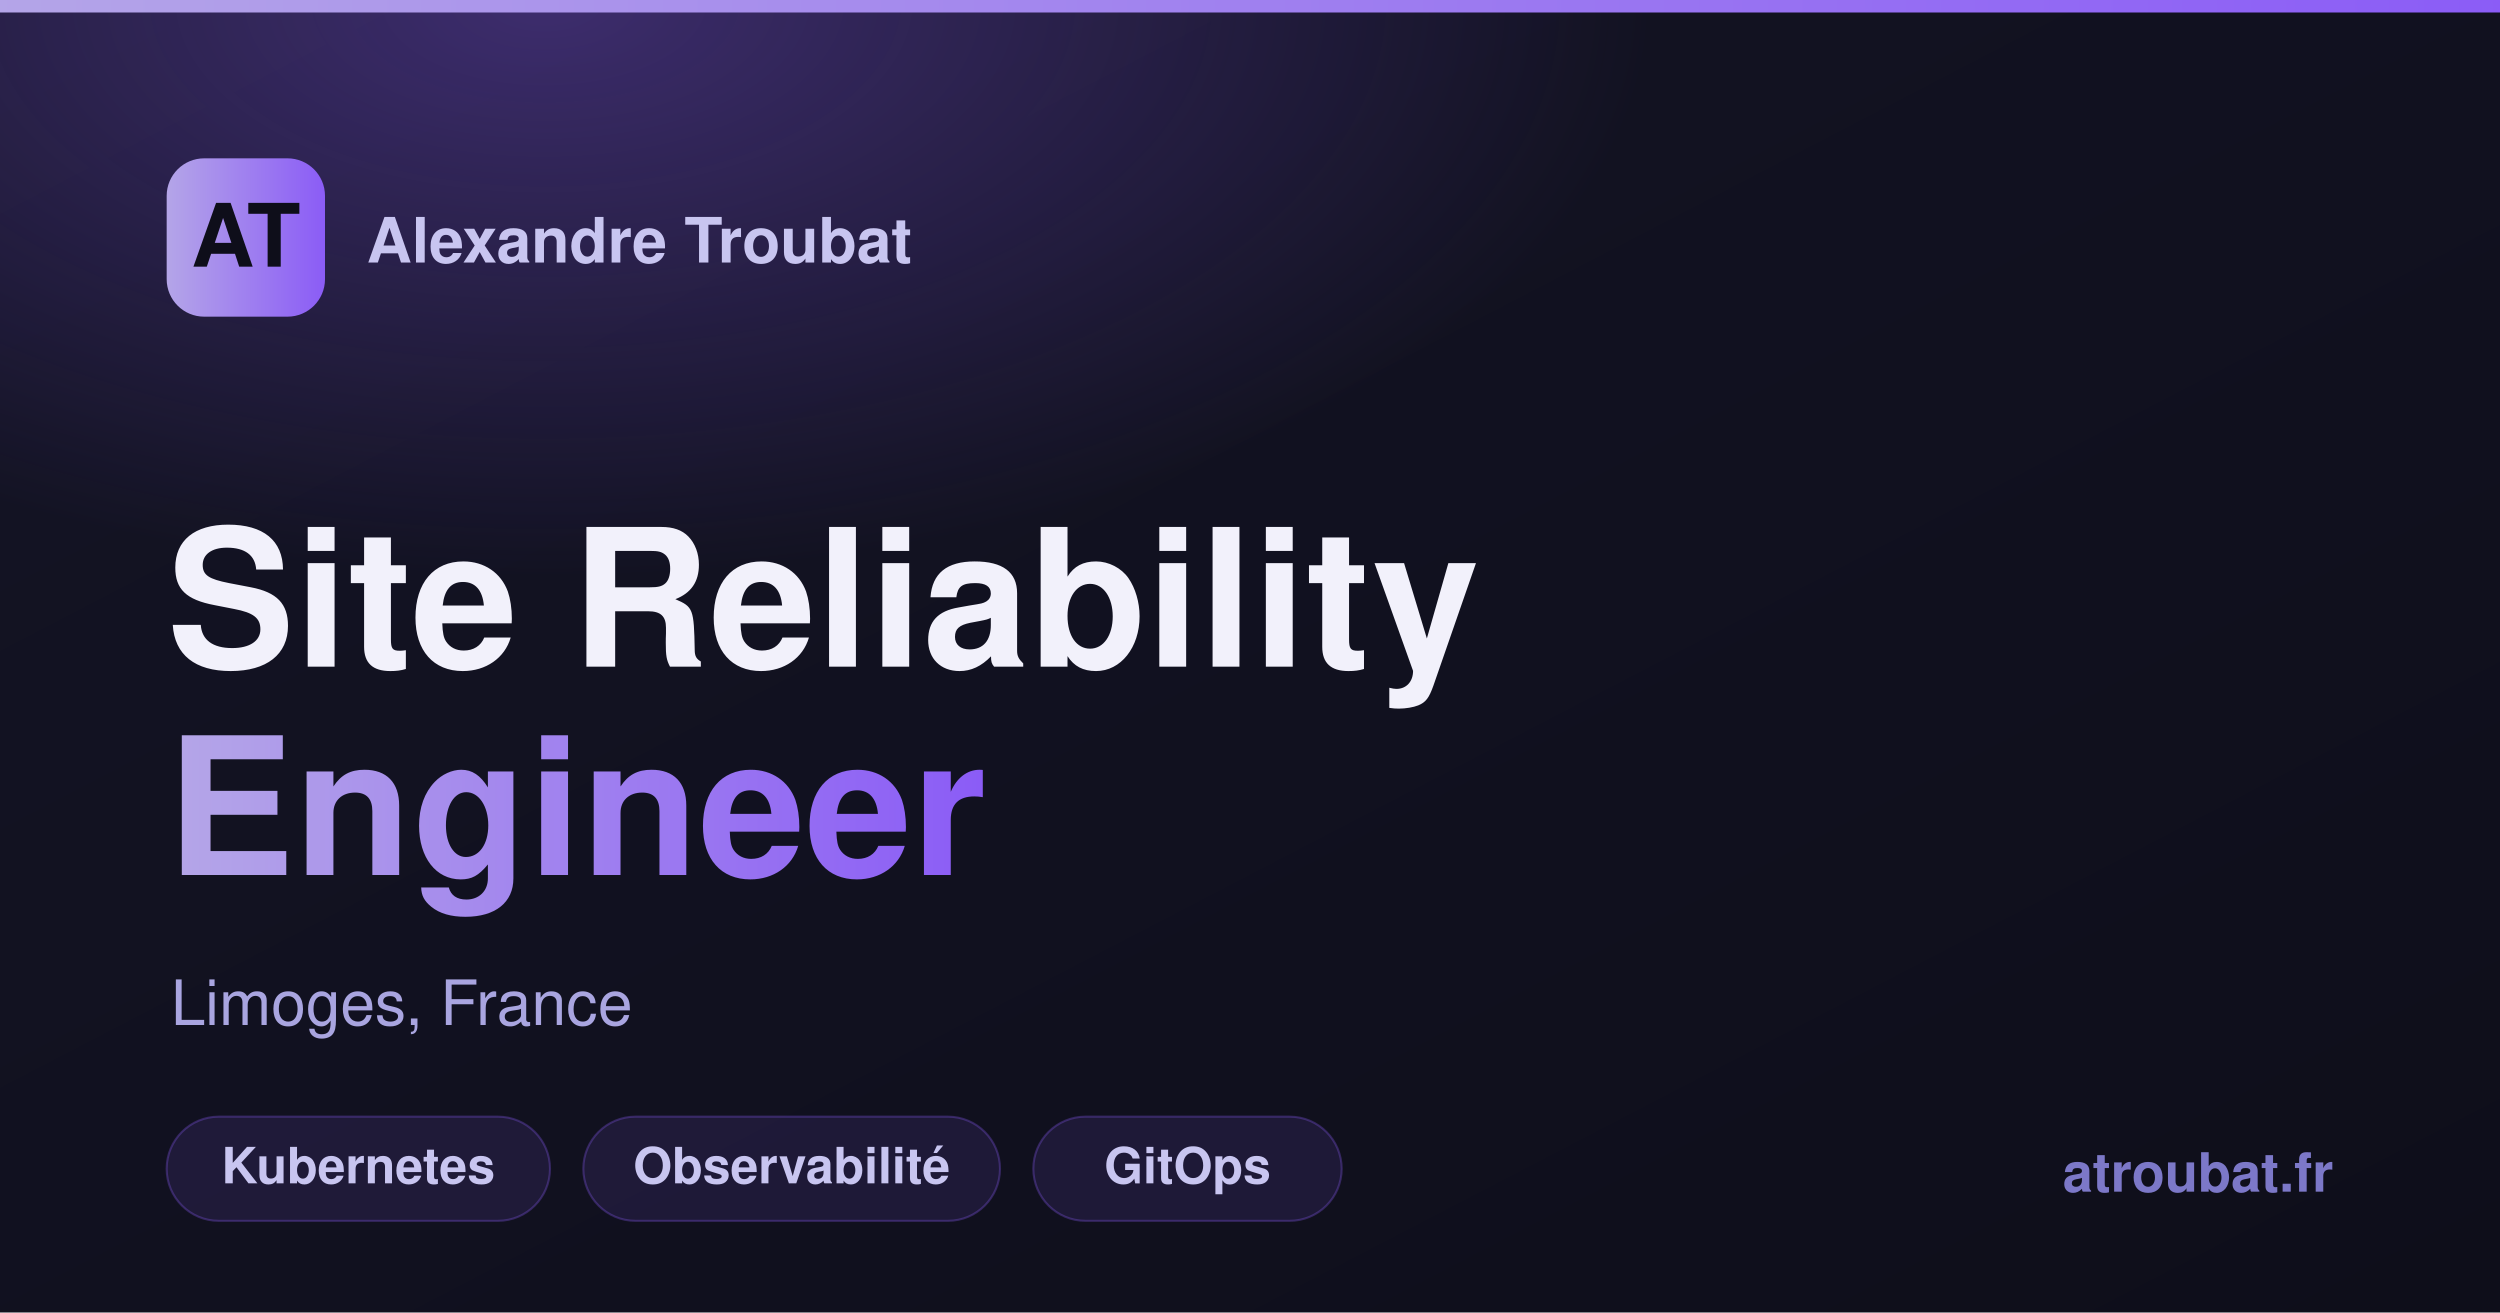
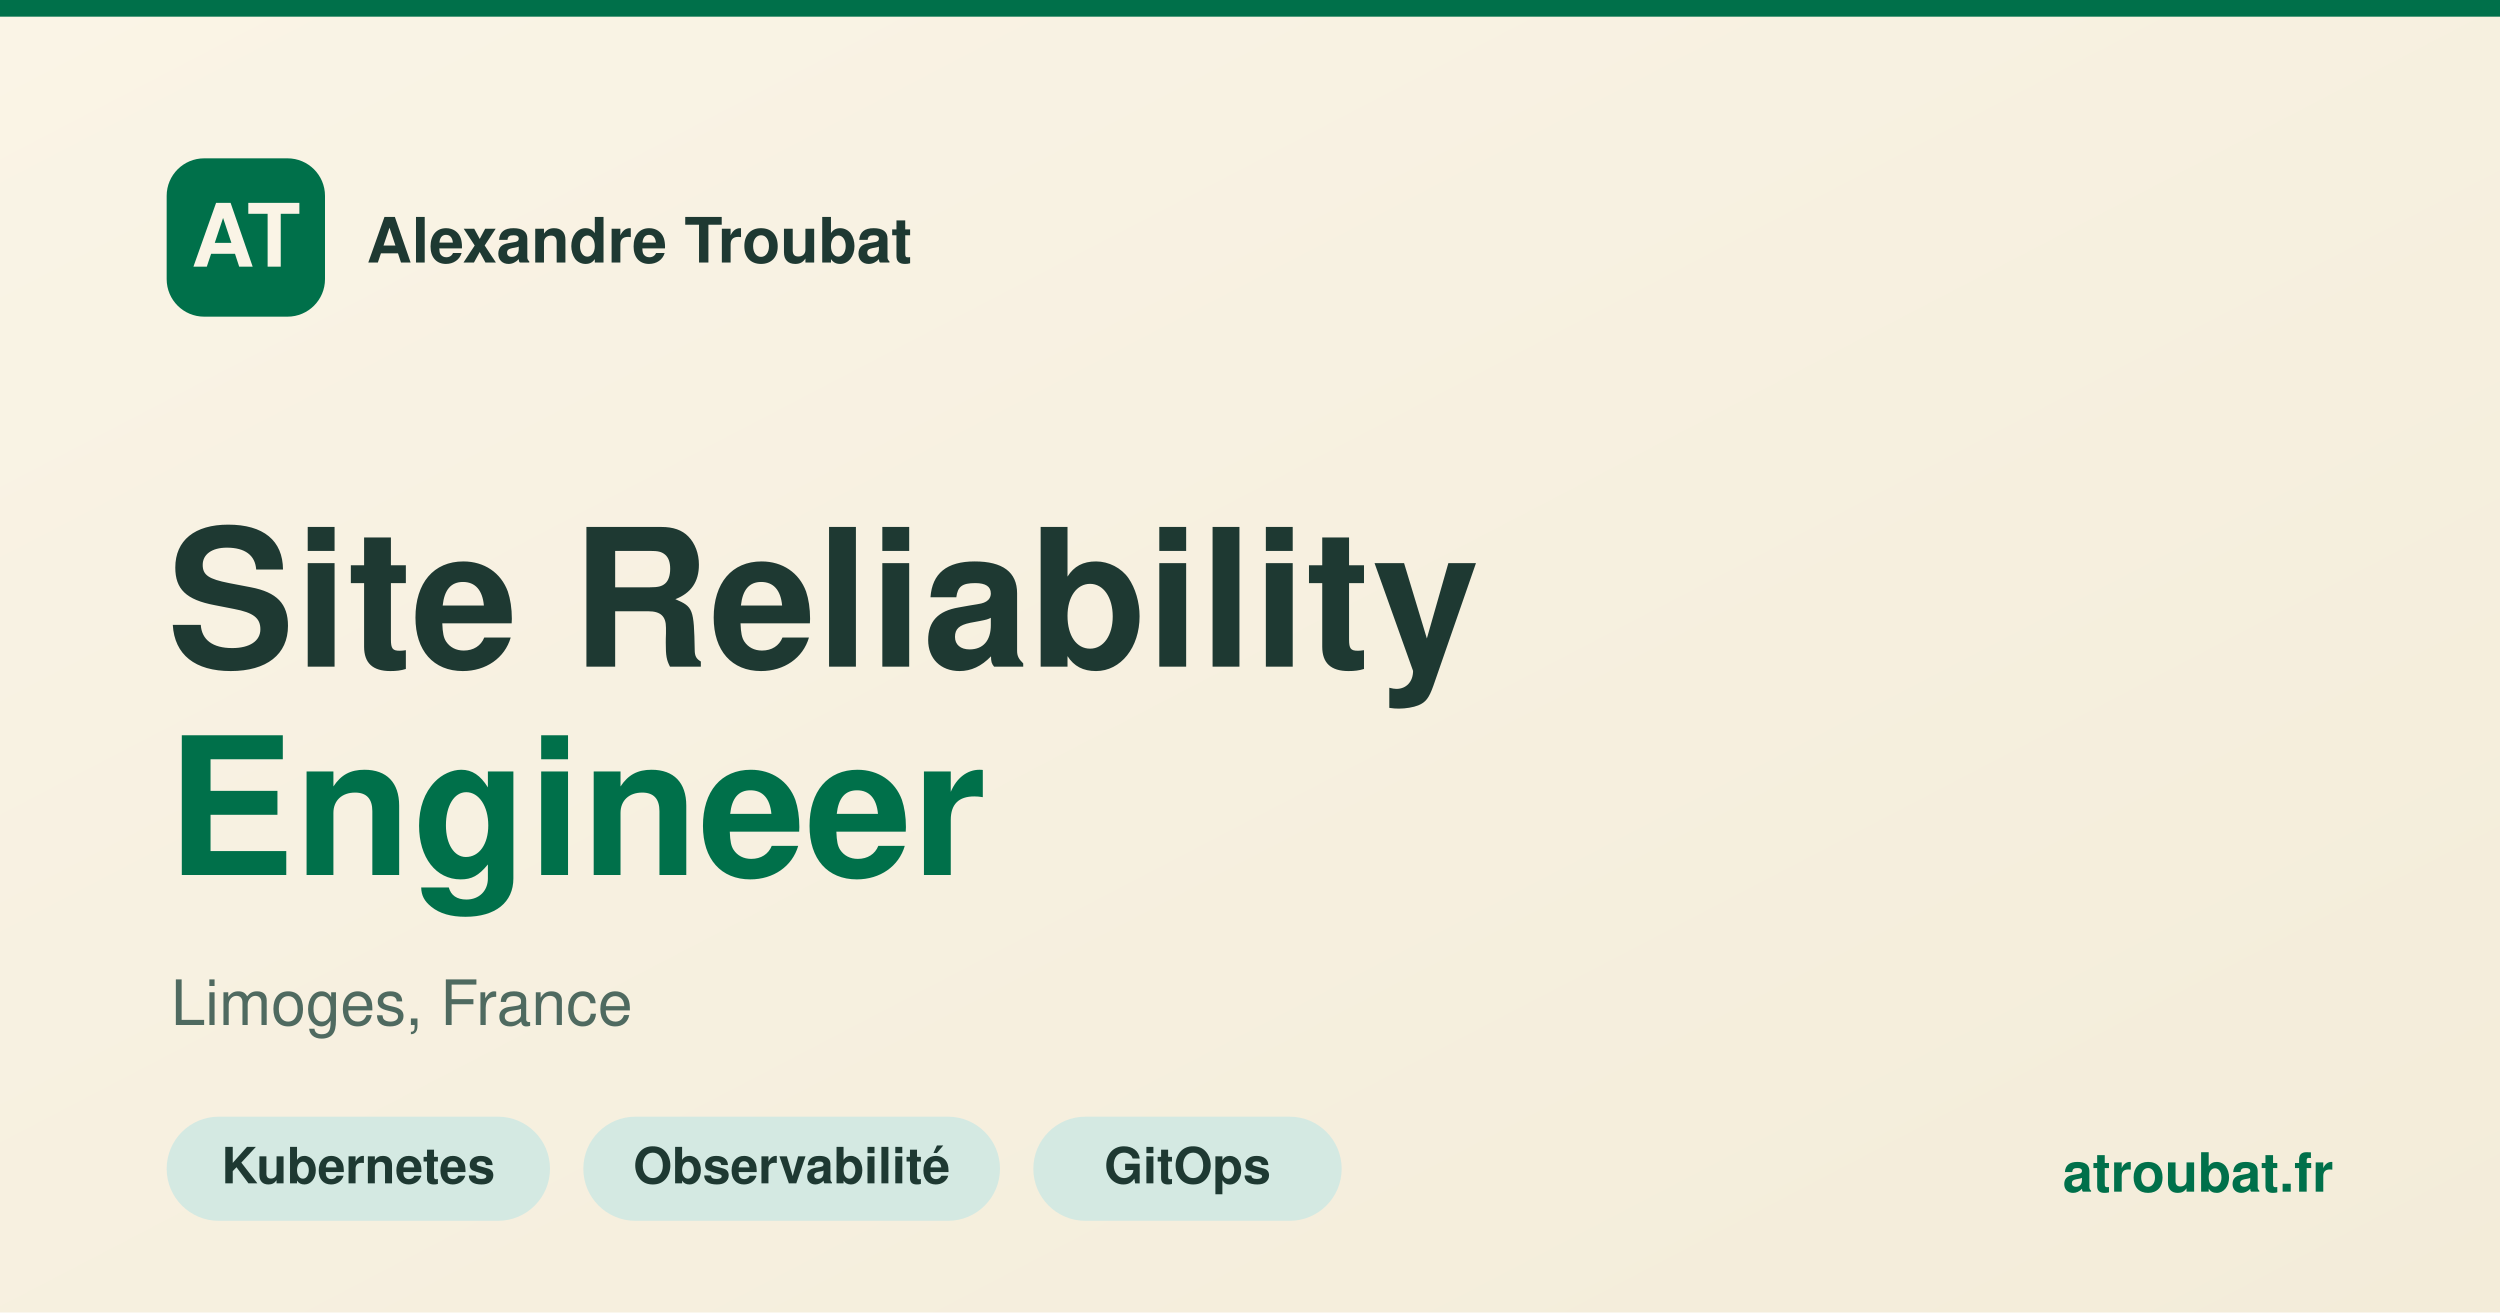
<svg xmlns="http://www.w3.org/2000/svg" width="1200" height="630" viewBox="0 0 1200 630">
  <defs>
    <linearGradient id="bg" x1="0" y1="0" x2="1" y2="1">
-       <stop offset="0%" stop-color="#141425" />
-       <stop offset="100%" stop-color="#0e0e1a" />
-     </linearGradient>
-     <radialGradient id="glow" cx="22%" cy="0%" r="80%">
-       <stop offset="0%" stop-color="#8b5cf6" stop-opacity="0.35" />
-       <stop offset="55%" stop-color="#8b5cf6" stop-opacity="0" />
-     </radialGradient>
-     <linearGradient id="accent" x1="0" y1="0" x2="1" y2="0">
-       <stop offset="0%" stop-color="#b4a5e8" />
-       <stop offset="100%" stop-color="#8b5cf6" />
+       <stop offset="0%" stop-color="#faf4e6" />
+       <stop offset="100%" stop-color="#f3ecd9" />
    </linearGradient>
  </defs>
  <rect width="1200" height="630" fill="url(#bg)" />
-   <rect width="1200" height="630" fill="url(#glow)" />
-   <rect x="0" y="0" width="1200" height="6" fill="url(#accent)" />
-   <rect x="80" y="76" width="76" height="76" rx="18" fill="url(#accent)" />
-   <text x="118" y="128" font-family="Helvetica, Arial, sans-serif" font-size="42" font-weight="700" fill="#0e0e1a" text-anchor="middle">AT</text>
-   <text x="176" y="126" font-family="Helvetica, Arial, sans-serif" font-size="30" font-weight="600" fill="#c8c5f0">Alexandre Troubat</text>
-   <text x="80" y="320" font-family="Helvetica, Arial, sans-serif" font-size="92" font-weight="800" fill="#f2f1fb">Site Reliability</text>
-   <text x="80" y="420" font-family="Helvetica, Arial, sans-serif" font-size="92" font-weight="800" fill="url(#accent)">Engineer</text>
-   <text x="82" y="492" font-family="Helvetica, Arial, sans-serif" font-size="30" font-weight="500" fill="#a9a5e0">Limoges, France</text>
-   <g font-family="Helvetica, Arial, sans-serif" font-size="24" font-weight="600" fill="#c8c5f0">
-     <rect x="80" y="536" width="184" height="50" rx="25" fill="#8b5cf6" fill-opacity="0.12" stroke="#8b5cf6" stroke-opacity="0.3" />
+   <rect x="0" y="0" width="1200" height="8" fill="#00704a" />
+   <rect x="80" y="76" width="76" height="76" rx="18" fill="#00704a" />
+   <text x="118" y="128" font-family="Helvetica, Arial, sans-serif" font-size="42" font-weight="700" fill="#faf4e6" text-anchor="middle">AT</text>
+   <text x="176" y="126" font-family="Helvetica, Arial, sans-serif" font-size="30" font-weight="600" fill="#1e3932">Alexandre Troubat</text>
+   <text x="80" y="320" font-family="Helvetica, Arial, sans-serif" font-size="92" font-weight="800" fill="#1e3932">Site Reliability</text>
+   <text x="80" y="420" font-family="Helvetica, Arial, sans-serif" font-size="92" font-weight="800" fill="#00704a">Engineer</text>
+   <text x="82" y="492" font-family="Helvetica, Arial, sans-serif" font-size="30" font-weight="500" fill="#4f6a60">Limoges, France</text>
+   <g font-family="Helvetica, Arial, sans-serif" font-size="24" font-weight="600" fill="#1e3932">
+     <rect x="80" y="536" width="184" height="50" rx="25" fill="#d4e9e2" />
    <text x="172" y="568" text-anchor="middle">Kubernetes</text>
-     <rect x="280" y="536" width="200" height="50" rx="25" fill="#8b5cf6" fill-opacity="0.12" stroke="#8b5cf6" stroke-opacity="0.3" />
+     <rect x="280" y="536" width="200" height="50" rx="25" fill="#d4e9e2" />
    <text x="380" y="568" text-anchor="middle">Observabilité</text>
-     <rect x="496" y="536" width="148" height="50" rx="25" fill="#8b5cf6" fill-opacity="0.12" stroke="#8b5cf6" stroke-opacity="0.3" />
+     <rect x="496" y="536" width="148" height="50" rx="25" fill="#d4e9e2" />
    <text x="570" y="568" text-anchor="middle">GitOps</text>
  </g>
-   <text x="1120" y="572" font-family="Helvetica, Arial, sans-serif" font-size="26" font-weight="600" fill="#7c78c8" text-anchor="end">atroubat.fr</text>
+   <text x="1120" y="572" font-family="Helvetica, Arial, sans-serif" font-size="26" font-weight="600" fill="#00704a" text-anchor="end">atroubat.fr</text>
</svg>
